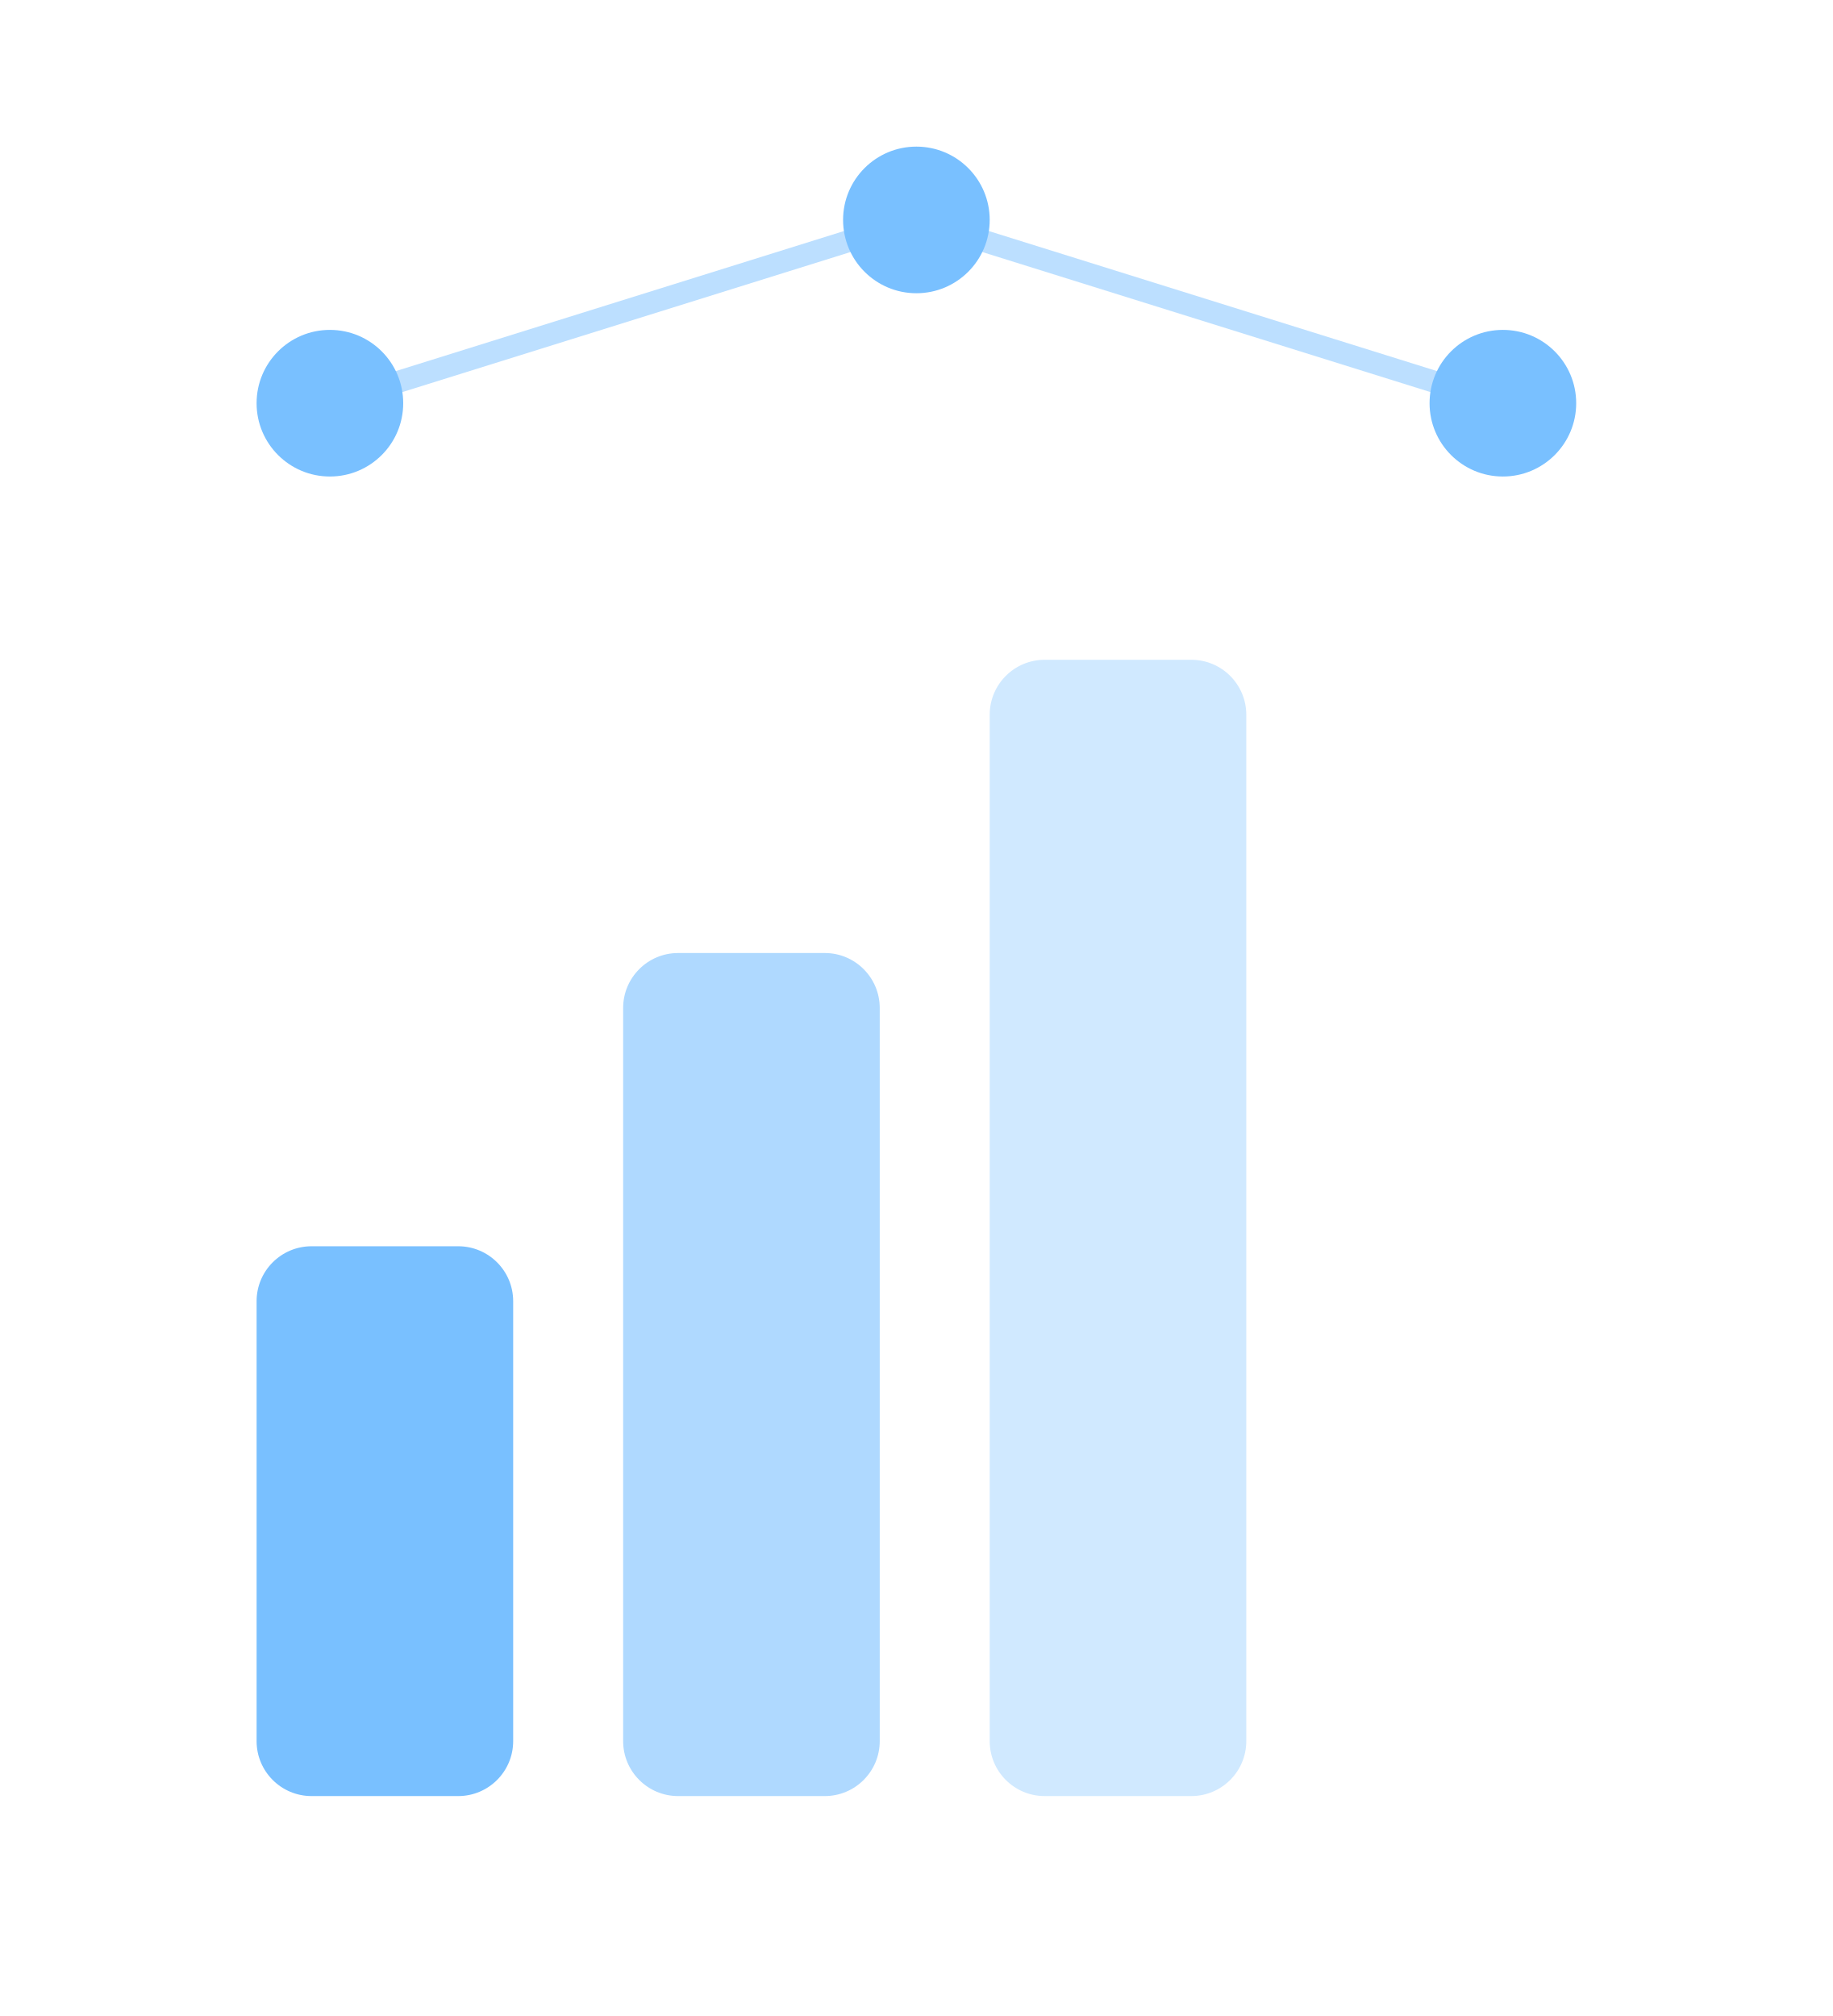
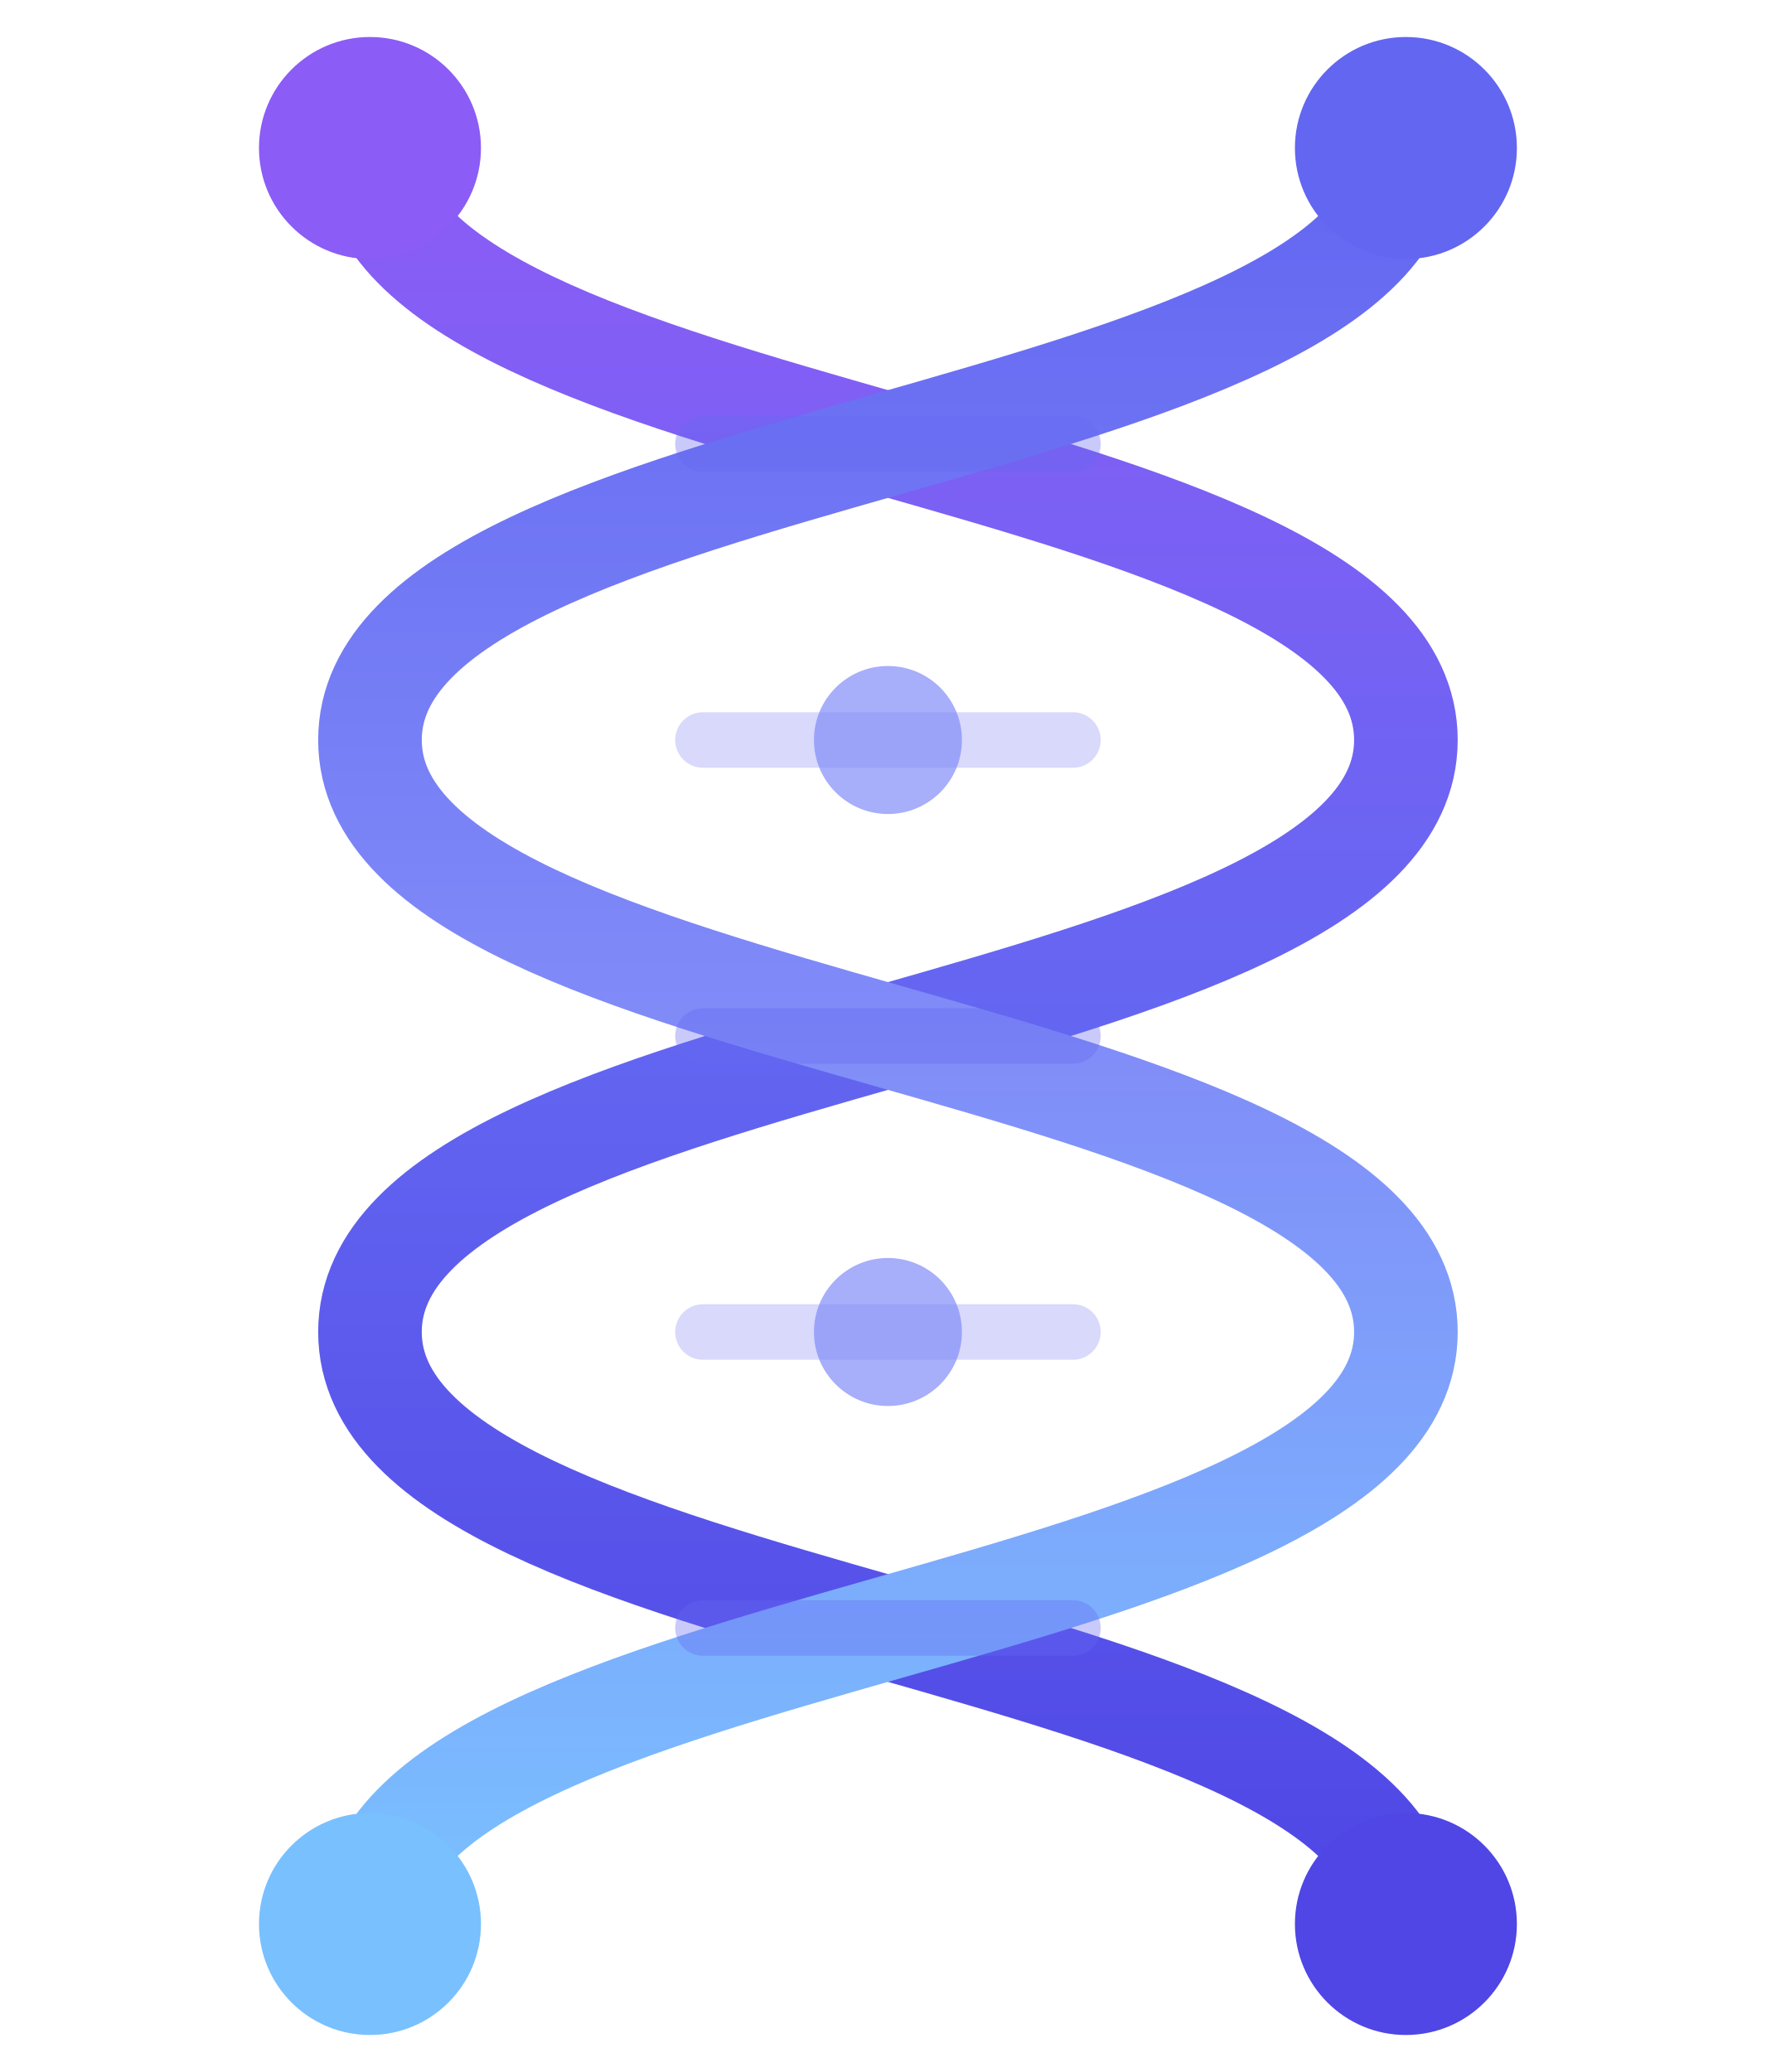
- <svg xmlns="http://www.w3.org/2000/svg" viewBox="50 40 100 110">
+ <svg xmlns="http://www.w3.org/2000/svg" viewBox="0 0 48 56">
  <defs>
-     <style>
- @keyframes rise { from { transform: scaleY(0) } to { transform: scaleY(1) } }
- @keyframes fade { from { opacity: 0 } to { opacity: 1 } }
- 
- .b1 { transform-origin: 72px 138px; animation: rise 0.9s cubic-bezier(.22,1,.36,1) both 0.2s }
- .b2 { transform-origin: 92px 138px; animation: rise 0.9s cubic-bezier(.22,1,.36,1) both 0.35s }
- .b3 { transform-origin: 112px 138px; animation: rise 0.9s cubic-bezier(.22,1,.36,1) both 0.5s }
- 
- .nodes { animation: fade 1s ease both 0.8s }
- </style>
+     <linearGradient id="strand-a" x1="0" y1="0" x2="0" y2="1">
+       <stop offset="0%" stop-color="#8B5CF6" />
+       <stop offset="50%" stop-color="#6366F1" />
+       <stop offset="100%" stop-color="#4F46E5" />
+     </linearGradient>
+     <linearGradient id="strand-b" x1="0" y1="0" x2="0" y2="1">
+       <stop offset="0%" stop-color="#6366F1" />
+       <stop offset="50%" stop-color="#818CF8" />
+       <stop offset="100%" stop-color="#79c0ff" />
+     </linearGradient>
  </defs>
-   <rect class="b1" x="64" y="108" width="14" height="30" rx="3" fill="#79c0ff" />
-   <rect class="b2" x="84" y="92" width="14" height="46" rx="3" fill="#79c0ff" opacity="0.6" />
-   <rect class="b3" x="104" y="76" width="14" height="62" rx="3" fill="#79c0ff" opacity="0.35" />
-   <g class="nodes" fill="none">
-     <line x1="68" y1="62" x2="100" y2="52" stroke="#79c0ff" stroke-width="1.2" opacity="0.5" />
-     <line x1="100" y1="52" x2="132" y2="62" stroke="#79c0ff" stroke-width="1.2" opacity="0.5" />
-     <circle cx="68" cy="62" r="4" fill="#79c0ff" />
-     <circle cx="100" cy="52" r="4" fill="#79c0ff" />
-     <circle cx="132" cy="62" r="4" fill="#79c0ff" />
-   </g>
+   <path d="M10,4 C10,12 38,12 38,20 C38,28 10,28 10,36 C10,44 38,44 38,52" stroke="url(#strand-a)" stroke-width="2.8" fill="none" stroke-linecap="round" />
+   <path d="M38,4 C38,12 10,12 10,20 C10,28 38,28 38,36 C38,44 10,44 10,52" stroke="url(#strand-b)" stroke-width="2.8" fill="none" stroke-linecap="round" />
+   <line x1="19" y1="12" x2="29" y2="12" stroke="#6366F1" stroke-width="1.5" opacity="0.35" stroke-linecap="round" />
+   <line x1="19" y1="20" x2="29" y2="20" stroke="#6366F1" stroke-width="1.5" opacity="0.25" stroke-linecap="round" />
+   <line x1="19" y1="28" x2="29" y2="28" stroke="#6366F1" stroke-width="1.5" opacity="0.35" stroke-linecap="round" />
+   <line x1="19" y1="36" x2="29" y2="36" stroke="#6366F1" stroke-width="1.5" opacity="0.25" stroke-linecap="round" />
+   <line x1="19" y1="44" x2="29" y2="44" stroke="#6366F1" stroke-width="1.5" opacity="0.35" stroke-linecap="round" />
+   <circle cx="10" cy="4" r="3" fill="#8B5CF6" />
+   <circle cx="38" cy="4" r="3" fill="#6366F1" />
+   <circle cx="38" cy="52" r="3" fill="#4F46E5" />
+   <circle cx="10" cy="52" r="3" fill="#79c0ff" />
+   <circle cx="24" cy="20" r="2" fill="#818CF8" opacity="0.7" />
+   <circle cx="24" cy="36" r="2" fill="#818CF8" opacity="0.7" />
</svg>
